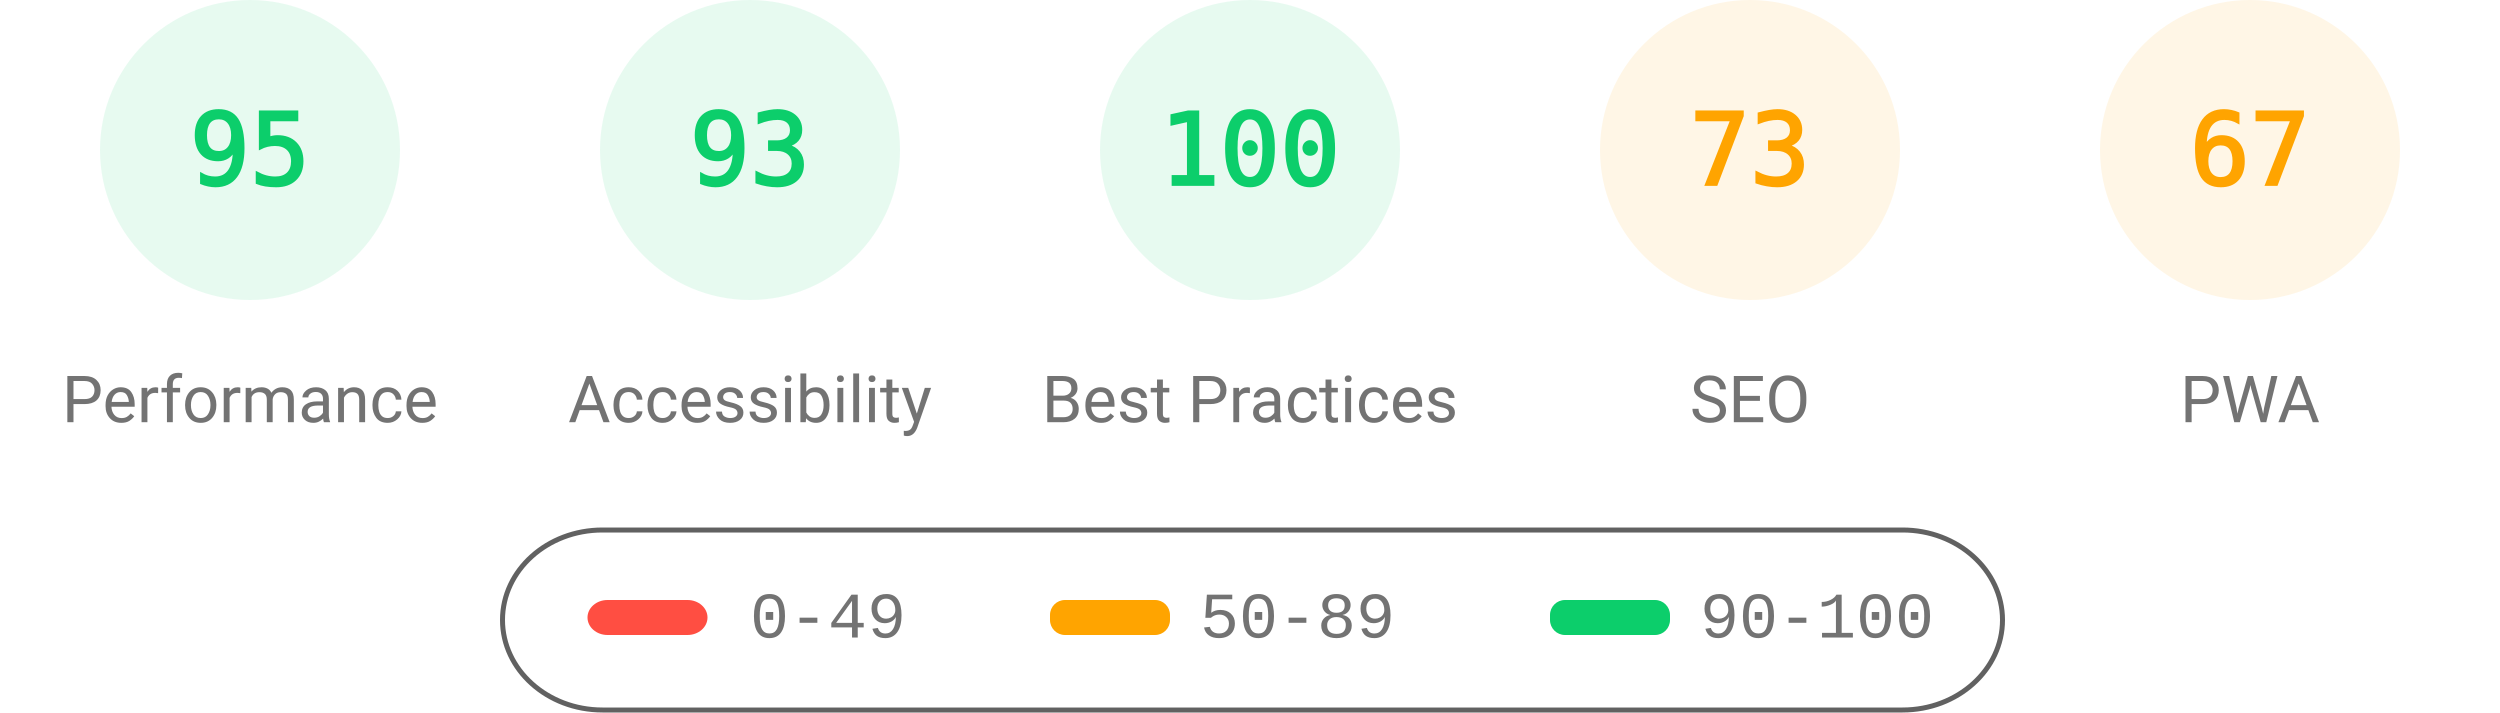
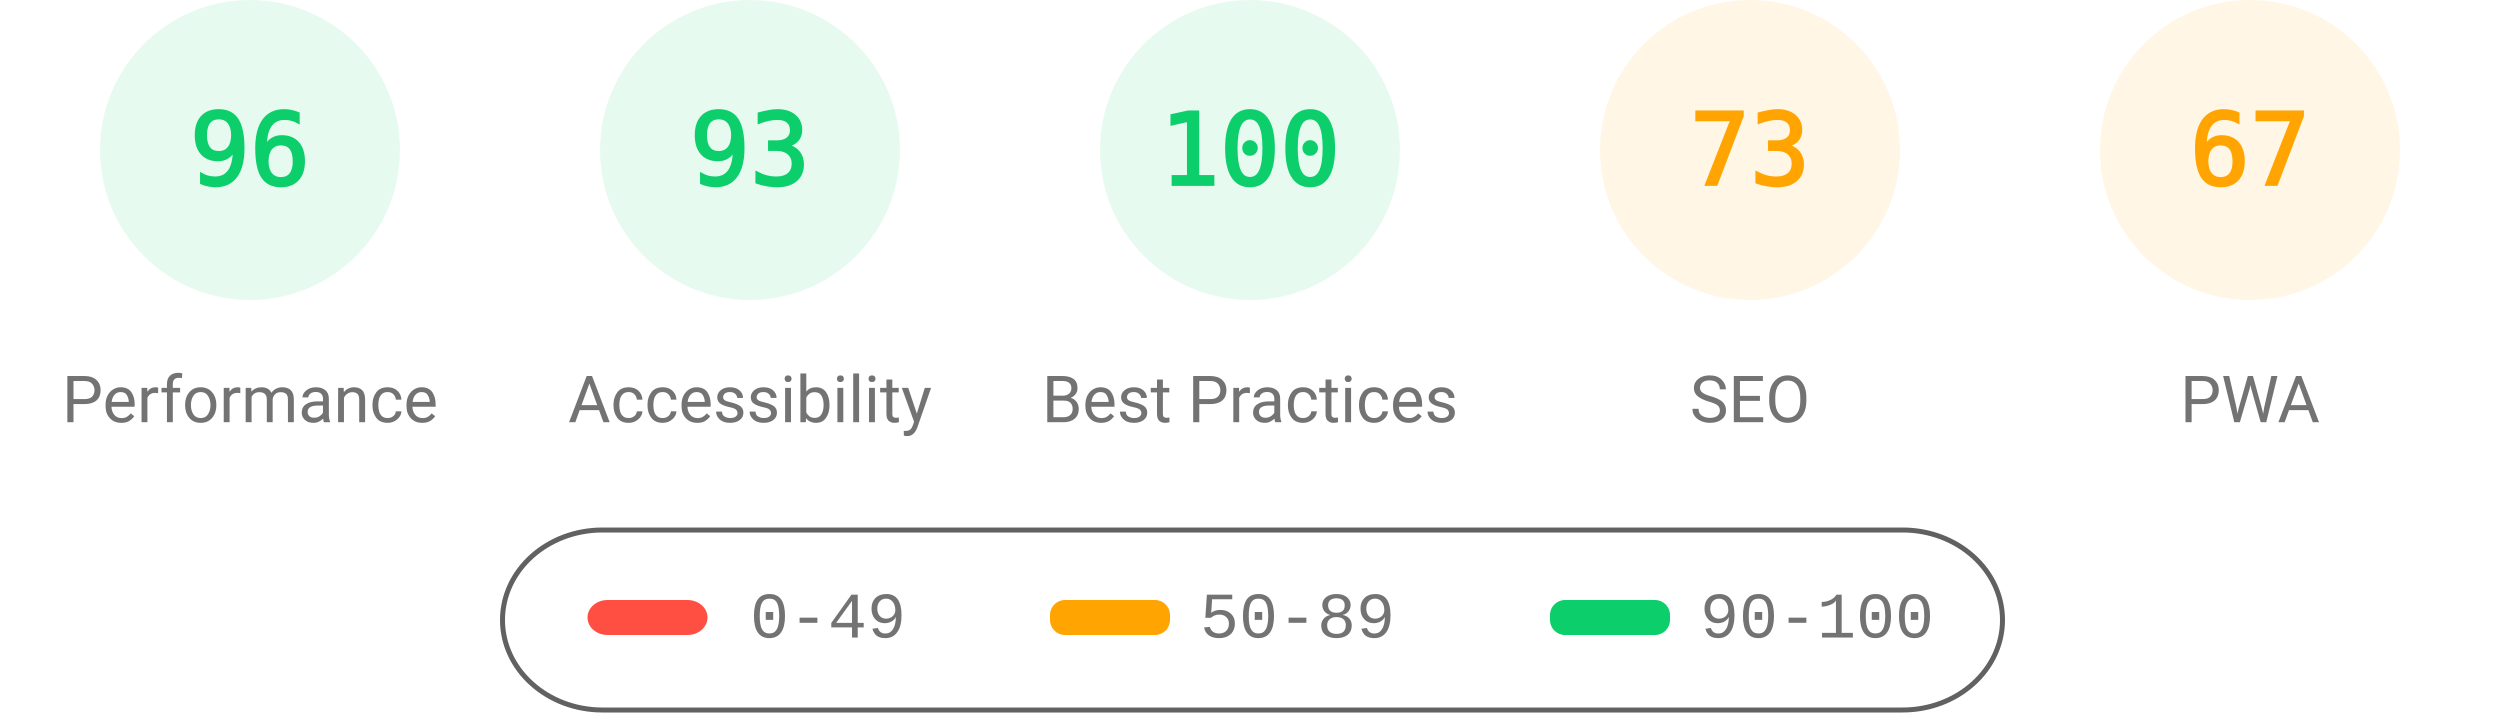
<svg xmlns="http://www.w3.org/2000/svg" fill="none" width="1000" height="285">
  <style>.gauge-base{opacity:.1}.gauge-arc{fill:none;animation-delay:250ms;stroke-linecap:round;transform:rotate(-90deg);transform-origin:100px 60px;animation:load-gauge 1s ease forwards}.guage-text{font-size:40px;font-family:monospace;text-align:center}.guage-red{color:#ff4e42;fill:#ff4e42;stroke:#ff4e42}.guage-orange{color:#ffa400;fill:#ffa400;stroke:#ffa400}.guage-green{color:#0cce6b;fill:#0cce6b;stroke:#0cce6b}.guage-undefined{color:#5c5c5c;fill:#5c5c5c;stroke:#5c5c5c}.guage-title{color:#737373;fill:#737373;stroke:none;font-size:26px;line-height:26px;font-family:Roboto,Halvetica,Arial,sans-serif}@keyframes load-gauge{from{stroke-dasharray:0 352.858}}</style>
  <svg class="guage-div guage-perf guage-green" viewBox="0 0 200 200" width="200" height="200">
    <circle class="gauge-base" r="56" cx="100" cy="60" stroke-width="8" />
-     <circle class="gauge-arc guage-arc-1" r="56" cx="100" cy="60" stroke-width="8" style="stroke-dasharray:334.265,351.858" />
-     <text class="guage-text" x="100" y="60" alignment-baseline="central" dominant-baseline="central" text-anchor="middle">95</text>
+     <circle class="gauge-arc guage-arc-1" r="56" cx="100" cy="60" stroke-width="8" style="stroke-dasharray:337.784,351.858" />
+     <text class="guage-text" x="100" y="60" alignment-baseline="central" dominant-baseline="central" text-anchor="middle">96</text>
    <text class="guage-title" x="100" y="160" alignment-baseline="central" dominant-baseline="central" text-anchor="middle">Performance</text>
  </svg>
  <svg class="guage-div guage-acc guage-green" viewBox="0 0 200 200" width="200" height="200" x="200">
    <circle class="gauge-base" r="56" cx="100" cy="60" stroke-width="8" />
    <circle class="gauge-arc guage-arc-2" r="56" cx="100" cy="60" stroke-width="8" style="stroke-dasharray:327.228,351.858" />
    <text class="guage-text" x="100" y="60" alignment-baseline="central" dominant-baseline="central" text-anchor="middle">93</text>
    <text class="guage-title" x="100" y="160" alignment-baseline="central" dominant-baseline="central" text-anchor="middle">Accessibility</text>
  </svg>
  <svg class="guage-div guage-best guage-green" viewBox="0 0 200 200" width="200" height="200" x="400">
    <circle class="gauge-base" r="56" cx="100" cy="60" stroke-width="8" />
    <circle class="gauge-arc guage-arc-3" r="56" cx="100" cy="60" stroke-width="8" style="stroke-dasharray:351.858,351.858" />
    <text class="guage-text" x="100" y="60" alignment-baseline="central" dominant-baseline="central" text-anchor="middle">100</text>
    <text class="guage-title" x="100" y="160" alignment-baseline="central" dominant-baseline="central" text-anchor="middle">Best Practices</text>
  </svg>
  <svg class="guage-div guage-seo guage-orange" viewBox="0 0 200 200" width="200" height="200" x="600">
    <circle class="gauge-base" r="56" cx="100" cy="60" stroke-width="8" />
    <circle class="gauge-arc guage-arc-4" r="56" cx="100" cy="60" stroke-width="8" style="stroke-dasharray:256.856,351.858" />
    <text class="guage-text" x="100" y="60" alignment-baseline="central" dominant-baseline="central" text-anchor="middle">73</text>
    <text class="guage-title" x="100" y="160" alignment-baseline="central" dominant-baseline="central" text-anchor="middle">SEO</text>
  </svg>
  <svg class="guage-div guage-pwa guage-orange" viewBox="0 0 200 200" width="200" height="200" x="800">
    <circle class="gauge-base" r="56" cx="100" cy="60" stroke-width="8" />
    <circle class="gauge-arc guage-arc-4" r="56" cx="100" cy="60" stroke-width="8" style="stroke-dasharray:235.745,351.858" />
    <text class="guage-text" x="100" y="60" alignment-baseline="central" dominant-baseline="central" text-anchor="middle">67</text>
    <text class="guage-title" x="100" y="160" alignment-baseline="central" dominant-baseline="central" text-anchor="middle">PWA</text>
  </svg>
  <svg width="604" height="76" x="200" y="210">
    <path fill="none" id="canvas_background" d="M-1-1h604v80H-1z" />
    <rect fill-opacity="0" stroke="#616161" stroke-width="2" rx="40" id="svg_2" height="72" width="600" y="2" x="1" fill="#000" />
    <rect stroke="#000" rx="8" id="svg_3" height="14" width="48" y="30" x="35" stroke-opacity="null" stroke-width="0" fill="#ff4e42" />
    <rect stroke="#000" rx="6" id="svg_4" height="14" width="48" y="30" x="220" stroke-opacity="null" stroke-width="0" fill="#ffa400" />
    <rect stroke="#000" rx="6" id="svg_5" height="14" width="48" y="30" x="420" stroke-opacity="null" stroke-width="0" fill="#0cce6b" />
    <text xml:space="preserve" text-anchor="start" font-family="'Courier New', Courier, monospace" font-size="26" id="svg_6" y="45" x="100" stroke-opacity="null" stroke-width="0" stroke="#000" fill="#737373">0-49</text>
    <text xml:space="preserve" text-anchor="start" font-family="'Courier New', Courier, monospace" font-size="26" id="svg_7" y="45" x="280" stroke-opacity="null" stroke-width="0" stroke="#000" fill="#737373">50-89</text>
    <text xml:space="preserve" text-anchor="start" font-family="'Courier New', Courier, monospace" font-size="26" id="svg_8" y="45" x="480" stroke-opacity="null" stroke-width="0" stroke="#000" fill="#737373">90-100</text>
  </svg>
</svg>
